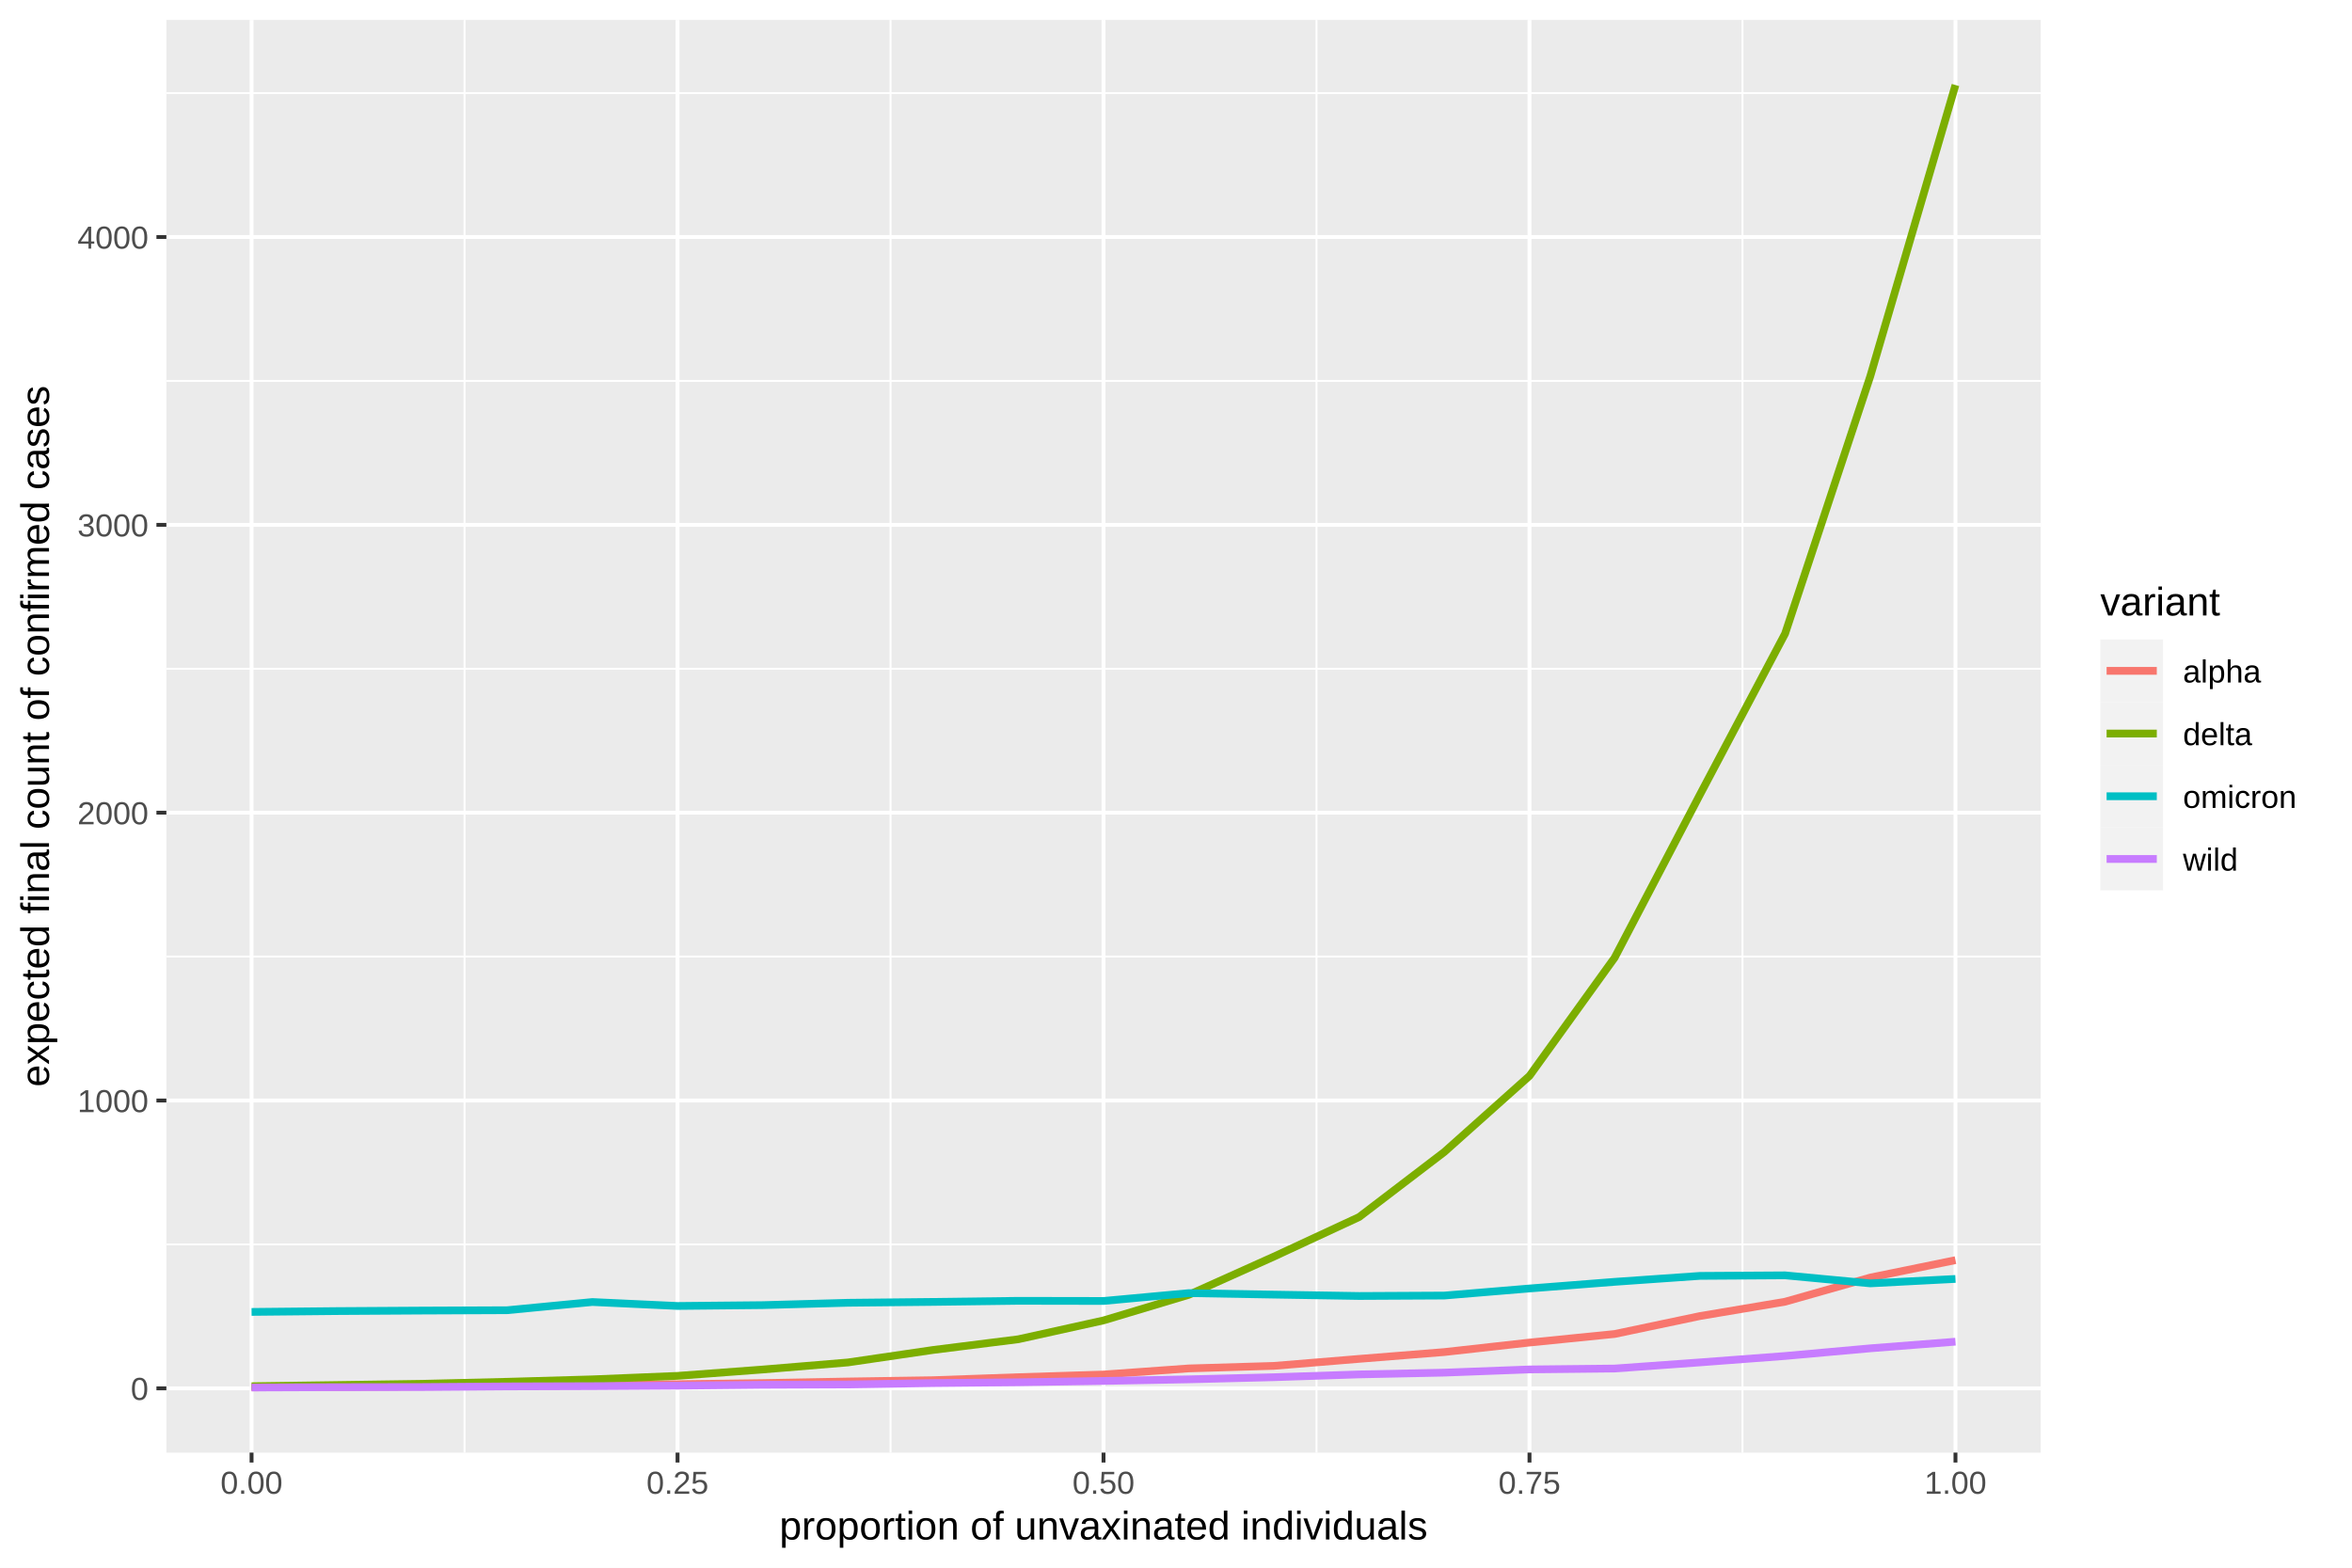
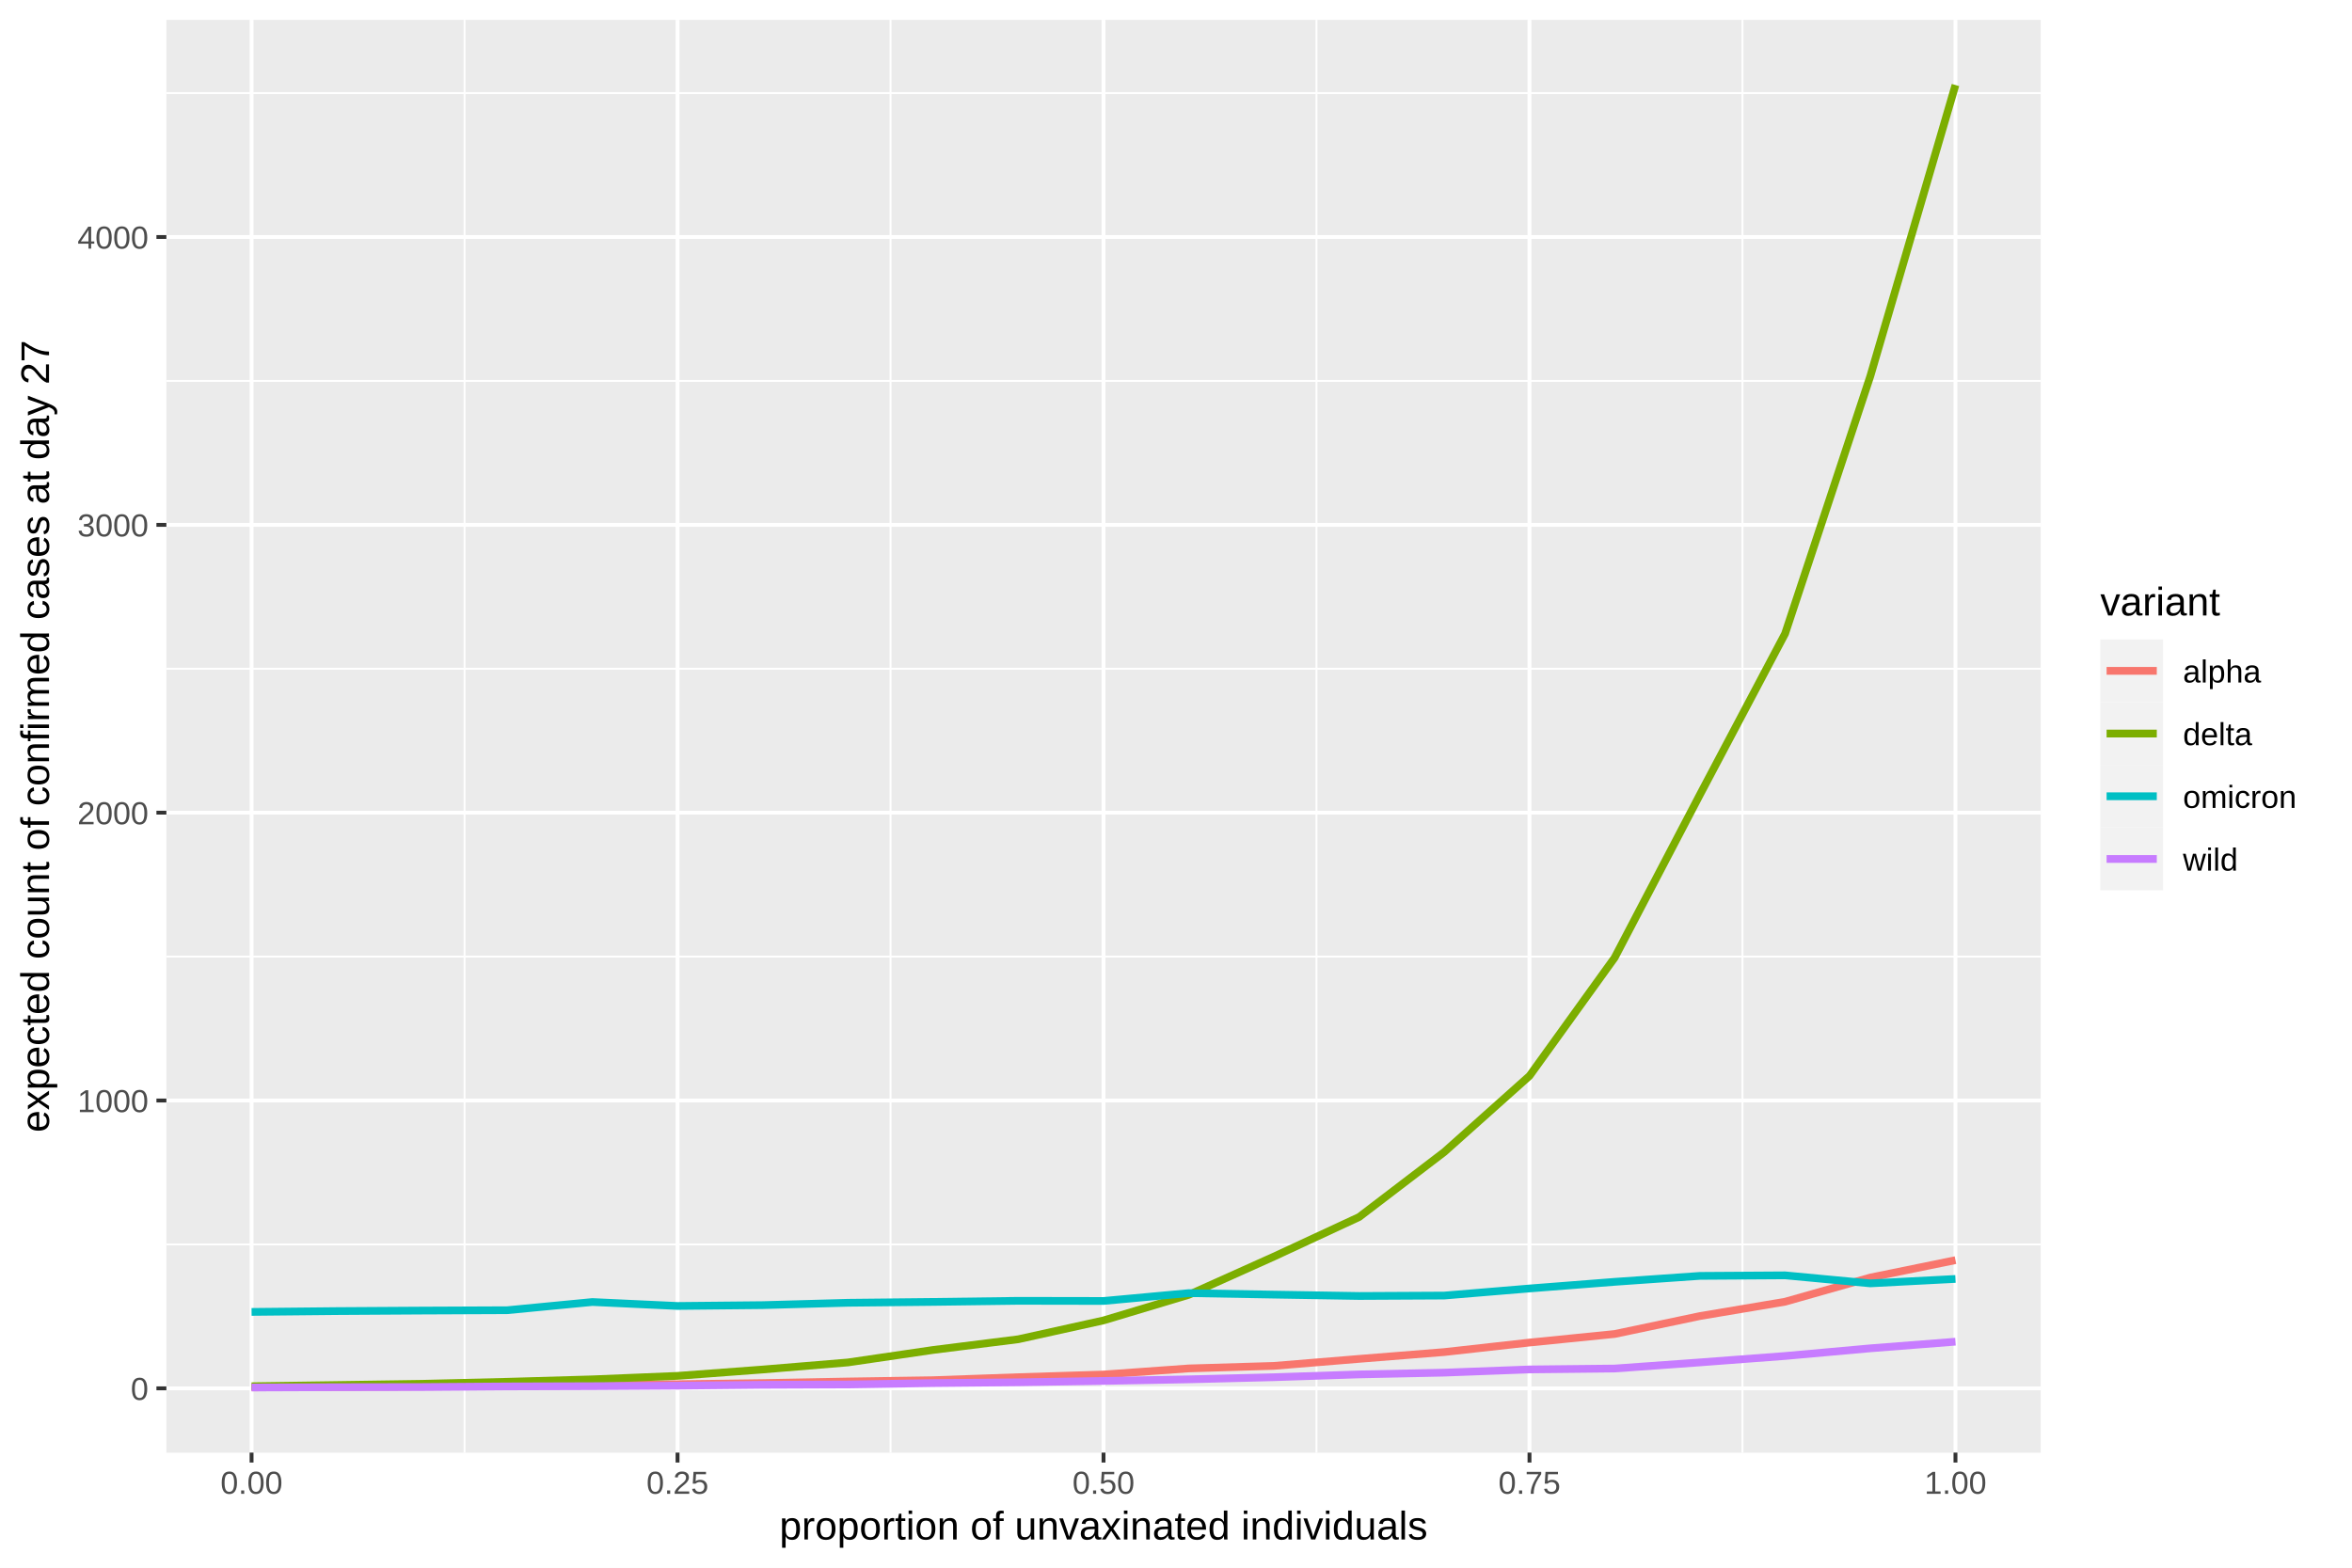
<svg xmlns="http://www.w3.org/2000/svg" class="svglite" width="648.00pt" height="432.00pt" viewBox="0 0 648.00 432.00">
  <defs>
    <style type="text/css">
    .svglite line, .svglite polyline, .svglite polygon, .svglite path, .svglite rect, .svglite circle {
      fill: none;
      stroke: #000000;
      stroke-linecap: round;
      stroke-linejoin: round;
      stroke-miterlimit: 10.00;
    }
  </style>
  </defs>
  <rect width="100%" height="100%" style="stroke: none; fill: #FFFFFF;" />
  <defs>
    <clipPath id="cpMC4wMHw2NDguMDB8MC4wMHw0MzIuMDA=">
      <rect x="0.00" y="0.00" width="648.00" height="432.00" />
    </clipPath>
  </defs>
  <g clip-path="url(#cpMC4wMHw2NDguMDB8MC4wMHw0MzIuMDA=)">
    <rect x="0.00" y="0.00" width="648.00" height="432.00" style="stroke-width: 1.07; stroke: #FFFFFF; fill: #FFFFFF;" />
  </g>
  <defs>
    <clipPath id="cpNDUuODR8NTYyLjIyfDUuNDh8NDAwLjI5">
      <rect x="45.84" y="5.48" width="516.39" height="394.82" />
    </clipPath>
  </defs>
  <g clip-path="url(#cpNDUuODR8NTYyLjIyfDUuNDh8NDAwLjI5)">
    <rect x="45.84" y="5.48" width="516.39" height="394.82" style="stroke-width: 1.07; stroke: none; fill: #EBEBEB;" />
    <polyline points="45.84,342.92 562.22,342.92 " style="stroke-width: 0.53; stroke: #FFFFFF; stroke-linecap: butt;" />
    <polyline points="45.84,263.60 562.22,263.60 " style="stroke-width: 0.53; stroke: #FFFFFF; stroke-linecap: butt;" />
    <polyline points="45.84,184.28 562.22,184.28 " style="stroke-width: 0.53; stroke: #FFFFFF; stroke-linecap: butt;" />
    <polyline points="45.84,104.97 562.22,104.97 " style="stroke-width: 0.53; stroke: #FFFFFF; stroke-linecap: butt;" />
    <polyline points="45.84,25.65 562.22,25.65 " style="stroke-width: 0.53; stroke: #FFFFFF; stroke-linecap: butt;" />
    <polyline points="127.99,400.29 127.99,5.48 " style="stroke-width: 0.53; stroke: #FFFFFF; stroke-linecap: butt;" />
    <polyline points="245.35,400.29 245.35,5.48 " style="stroke-width: 0.53; stroke: #FFFFFF; stroke-linecap: butt;" />
    <polyline points="362.71,400.29 362.71,5.48 " style="stroke-width: 0.53; stroke: #FFFFFF; stroke-linecap: butt;" />
    <polyline points="480.07,400.29 480.07,5.48 " style="stroke-width: 0.53; stroke: #FFFFFF; stroke-linecap: butt;" />
    <polyline points="45.84,382.58 562.22,382.58 " style="stroke-width: 1.07; stroke: #FFFFFF; stroke-linecap: butt;" />
    <polyline points="45.84,303.26 562.22,303.26 " style="stroke-width: 1.07; stroke: #FFFFFF; stroke-linecap: butt;" />
    <polyline points="45.84,223.94 562.22,223.94 " style="stroke-width: 1.07; stroke: #FFFFFF; stroke-linecap: butt;" />
    <polyline points="45.84,144.63 562.22,144.63 " style="stroke-width: 1.07; stroke: #FFFFFF; stroke-linecap: butt;" />
    <polyline points="45.84,65.31 562.22,65.31 " style="stroke-width: 1.07; stroke: #FFFFFF; stroke-linecap: butt;" />
    <polyline points="69.31,400.29 69.31,5.48 " style="stroke-width: 1.07; stroke: #FFFFFF; stroke-linecap: butt;" />
    <polyline points="186.67,400.29 186.67,5.48 " style="stroke-width: 1.07; stroke: #FFFFFF; stroke-linecap: butt;" />
    <polyline points="304.03,400.29 304.03,5.48 " style="stroke-width: 1.07; stroke: #FFFFFF; stroke-linecap: butt;" />
    <polyline points="421.39,400.29 421.39,5.48 " style="stroke-width: 1.07; stroke: #FFFFFF; stroke-linecap: butt;" />
    <polyline points="538.75,400.29 538.75,5.48 " style="stroke-width: 1.07; stroke: #FFFFFF; stroke-linecap: butt;" />
    <polyline points="69.31,382.31 92.78,382.19 116.25,382.06 139.73,381.95 163.20,381.72 186.67,381.44 210.14,381.13 233.62,380.69 257.09,380.33 280.56,379.50 304.03,378.77 327.50,377.09 350.98,376.39 374.45,374.46 397.92,372.58 421.39,369.96 444.86,367.60 468.34,362.66 491.81,358.71 515.28,352.05 538.75,347.25 " style="stroke-width: 2.13; stroke: #F8766D; stroke-linecap: butt;" />
    <polyline points="69.31,382.00 92.78,381.67 116.25,381.33 139.73,380.77 163.20,380.10 186.67,379.14 210.14,377.39 233.62,375.44 257.09,372.00 280.56,369.05 304.03,363.86 327.50,356.81 350.98,346.27 374.45,335.37 397.92,317.45 421.39,296.48 444.86,263.89 468.34,218.99 491.81,174.62 515.28,103.69 538.75,23.43 " style="stroke-width: 2.13; stroke: #7CAE00; stroke-linecap: butt;" />
    <polyline points="69.31,361.52 92.78,361.29 116.25,361.15 139.73,361.05 163.20,358.79 186.67,359.88 210.14,359.65 233.62,359.00 257.09,358.76 280.56,358.46 304.03,358.50 327.50,356.34 350.98,356.75 374.45,357.13 397.92,357.01 421.39,355.06 444.86,353.23 468.34,351.59 491.81,351.44 515.28,353.65 538.75,352.43 " style="stroke-width: 2.13; stroke: #00BFC4; stroke-linecap: butt;" />
    <polyline points="69.31,382.35 92.78,382.26 116.25,382.22 139.73,382.05 163.20,381.98 186.67,381.84 210.14,381.60 233.62,381.51 257.09,381.13 280.56,380.91 304.03,380.54 327.50,380.10 350.98,379.51 374.45,378.74 397.92,378.25 421.39,377.37 444.86,377.12 468.34,375.43 491.81,373.66 515.28,371.55 538.75,369.72 " style="stroke-width: 2.13; stroke: #C77CFF; stroke-linecap: butt;" />
  </g>
  <g clip-path="url(#cpMC4wMHw2NDguMDB8MC4wMHw0MzIuMDA=)">
    <text x="40.91" y="385.78" text-anchor="end" style="font-size: 8.80px; fill: #4D4D4D; font-family: Liberation Sans;" textLength="5.59px" lengthAdjust="spacingAndGlyphs">0</text>
    <text x="40.91" y="306.47" text-anchor="end" style="font-size: 8.80px; fill: #4D4D4D; font-family: Liberation Sans;" textLength="22.38px" lengthAdjust="spacingAndGlyphs">1000</text>
    <text x="40.91" y="227.15" text-anchor="end" style="font-size: 8.80px; fill: #4D4D4D; font-family: Liberation Sans;" textLength="22.38px" lengthAdjust="spacingAndGlyphs">2000</text>
    <text x="40.91" y="147.83" text-anchor="end" style="font-size: 8.80px; fill: #4D4D4D; font-family: Liberation Sans;" textLength="22.38px" lengthAdjust="spacingAndGlyphs">3000</text>
    <text x="40.91" y="68.52" text-anchor="end" style="font-size: 8.80px; fill: #4D4D4D; font-family: Liberation Sans;" textLength="22.38px" lengthAdjust="spacingAndGlyphs">4000</text>
    <polyline points="43.10,382.58 45.84,382.58 " style="stroke-width: 1.07; stroke: #333333; stroke-linecap: butt;" />
    <polyline points="43.10,303.26 45.84,303.26 " style="stroke-width: 1.07; stroke: #333333; stroke-linecap: butt;" />
    <polyline points="43.10,223.94 45.84,223.94 " style="stroke-width: 1.07; stroke: #333333; stroke-linecap: butt;" />
    <polyline points="43.10,144.63 45.84,144.63 " style="stroke-width: 1.07; stroke: #333333; stroke-linecap: butt;" />
    <polyline points="43.10,65.31 45.84,65.31 " style="stroke-width: 1.07; stroke: #333333; stroke-linecap: butt;" />
    <polyline points="69.31,403.03 69.31,400.29 " style="stroke-width: 1.07; stroke: #333333; stroke-linecap: butt;" />
    <polyline points="186.67,403.03 186.67,400.29 " style="stroke-width: 1.07; stroke: #333333; stroke-linecap: butt;" />
    <polyline points="304.03,403.03 304.03,400.29 " style="stroke-width: 1.07; stroke: #333333; stroke-linecap: butt;" />
    <polyline points="421.39,403.03 421.39,400.29 " style="stroke-width: 1.07; stroke: #333333; stroke-linecap: butt;" />
    <polyline points="538.75,403.03 538.75,400.29 " style="stroke-width: 1.07; stroke: #333333; stroke-linecap: butt;" />
    <text x="69.31" y="411.64" text-anchor="middle" style="font-size: 8.80px; fill: #4D4D4D; font-family: Liberation Sans;" textLength="19.58px" lengthAdjust="spacingAndGlyphs">0.00</text>
    <text x="186.67" y="411.64" text-anchor="middle" style="font-size: 8.80px; fill: #4D4D4D; font-family: Liberation Sans;" textLength="19.58px" lengthAdjust="spacingAndGlyphs">0.25</text>
    <text x="304.03" y="411.64" text-anchor="middle" style="font-size: 8.80px; fill: #4D4D4D; font-family: Liberation Sans;" textLength="19.58px" lengthAdjust="spacingAndGlyphs">0.50</text>
    <text x="421.39" y="411.64" text-anchor="middle" style="font-size: 8.80px; fill: #4D4D4D; font-family: Liberation Sans;" textLength="19.58px" lengthAdjust="spacingAndGlyphs">0.75</text>
    <text x="538.75" y="411.64" text-anchor="middle" style="font-size: 8.80px; fill: #4D4D4D; font-family: Liberation Sans;" textLength="19.58px" lengthAdjust="spacingAndGlyphs">1.00</text>
    <text x="304.03" y="424.23" text-anchor="middle" style="font-size: 11.00px; font-family: Liberation Sans;" textLength="206.06px" lengthAdjust="spacingAndGlyphs">proportion of unvaxinated individuals</text>
-     <text transform="translate(13.50,202.89) rotate(-90)" text-anchor="middle" style="font-size: 11.00px; font-family: Liberation Sans;" textLength="220.28px" lengthAdjust="spacingAndGlyphs">expected final count of confirmed cases</text>
+     <text transform="translate(13.50,202.89) rotate(-90)" text-anchor="middle" style="font-size: 11.00px; font-family: Liberation Sans;" textLength="248.85px" lengthAdjust="spacingAndGlyphs">expected count of confirmed cases at day 27</text>
    <rect x="573.18" y="154.95" width="69.34" height="95.87" style="stroke-width: 1.07; stroke: none; fill: #FFFFFF;" />
    <text x="578.66" y="169.60" style="font-size: 11.00px; font-family: Liberation Sans;" textLength="38.85px" lengthAdjust="spacingAndGlyphs">variant</text>
    <rect x="578.66" y="176.22" width="17.28" height="17.28" style="stroke-width: 1.07; stroke: none; fill: #F2F2F2;" />
    <line x1="580.39" y1="184.86" x2="594.22" y2="184.86" style="stroke-width: 2.13; stroke: #F8766D; stroke-linecap: butt;" />
    <rect x="578.66" y="193.50" width="17.28" height="17.28" style="stroke-width: 1.07; stroke: none; fill: #F2F2F2;" />
    <line x1="580.39" y1="202.14" x2="594.22" y2="202.14" style="stroke-width: 2.13; stroke: #7CAE00; stroke-linecap: butt;" />
    <rect x="578.66" y="210.78" width="17.28" height="17.28" style="stroke-width: 1.07; stroke: none; fill: #F2F2F2;" />
    <line x1="580.39" y1="219.42" x2="594.22" y2="219.42" style="stroke-width: 2.13; stroke: #00BFC4; stroke-linecap: butt;" />
    <rect x="578.66" y="228.06" width="17.28" height="17.28" style="stroke-width: 1.07; stroke: none; fill: #F2F2F2;" />
    <line x1="580.39" y1="236.70" x2="594.22" y2="236.70" style="stroke-width: 2.13; stroke: #C77CFF; stroke-linecap: butt;" />
    <text x="601.42" y="188.07" style="font-size: 8.80px; font-family: Liberation Sans;" textLength="24.39px" lengthAdjust="spacingAndGlyphs">alpha</text>
    <text x="601.42" y="205.35" style="font-size: 8.80px; font-family: Liberation Sans;" textLength="22.29px" lengthAdjust="spacingAndGlyphs">delta</text>
    <text x="601.42" y="222.63" style="font-size: 8.80px; font-family: Liberation Sans;" textLength="35.62px" lengthAdjust="spacingAndGlyphs">omicron</text>
    <text x="601.42" y="239.91" style="font-size: 8.80px; font-family: Liberation Sans;" textLength="17.68px" lengthAdjust="spacingAndGlyphs">wild</text>
  </g>
</svg>
